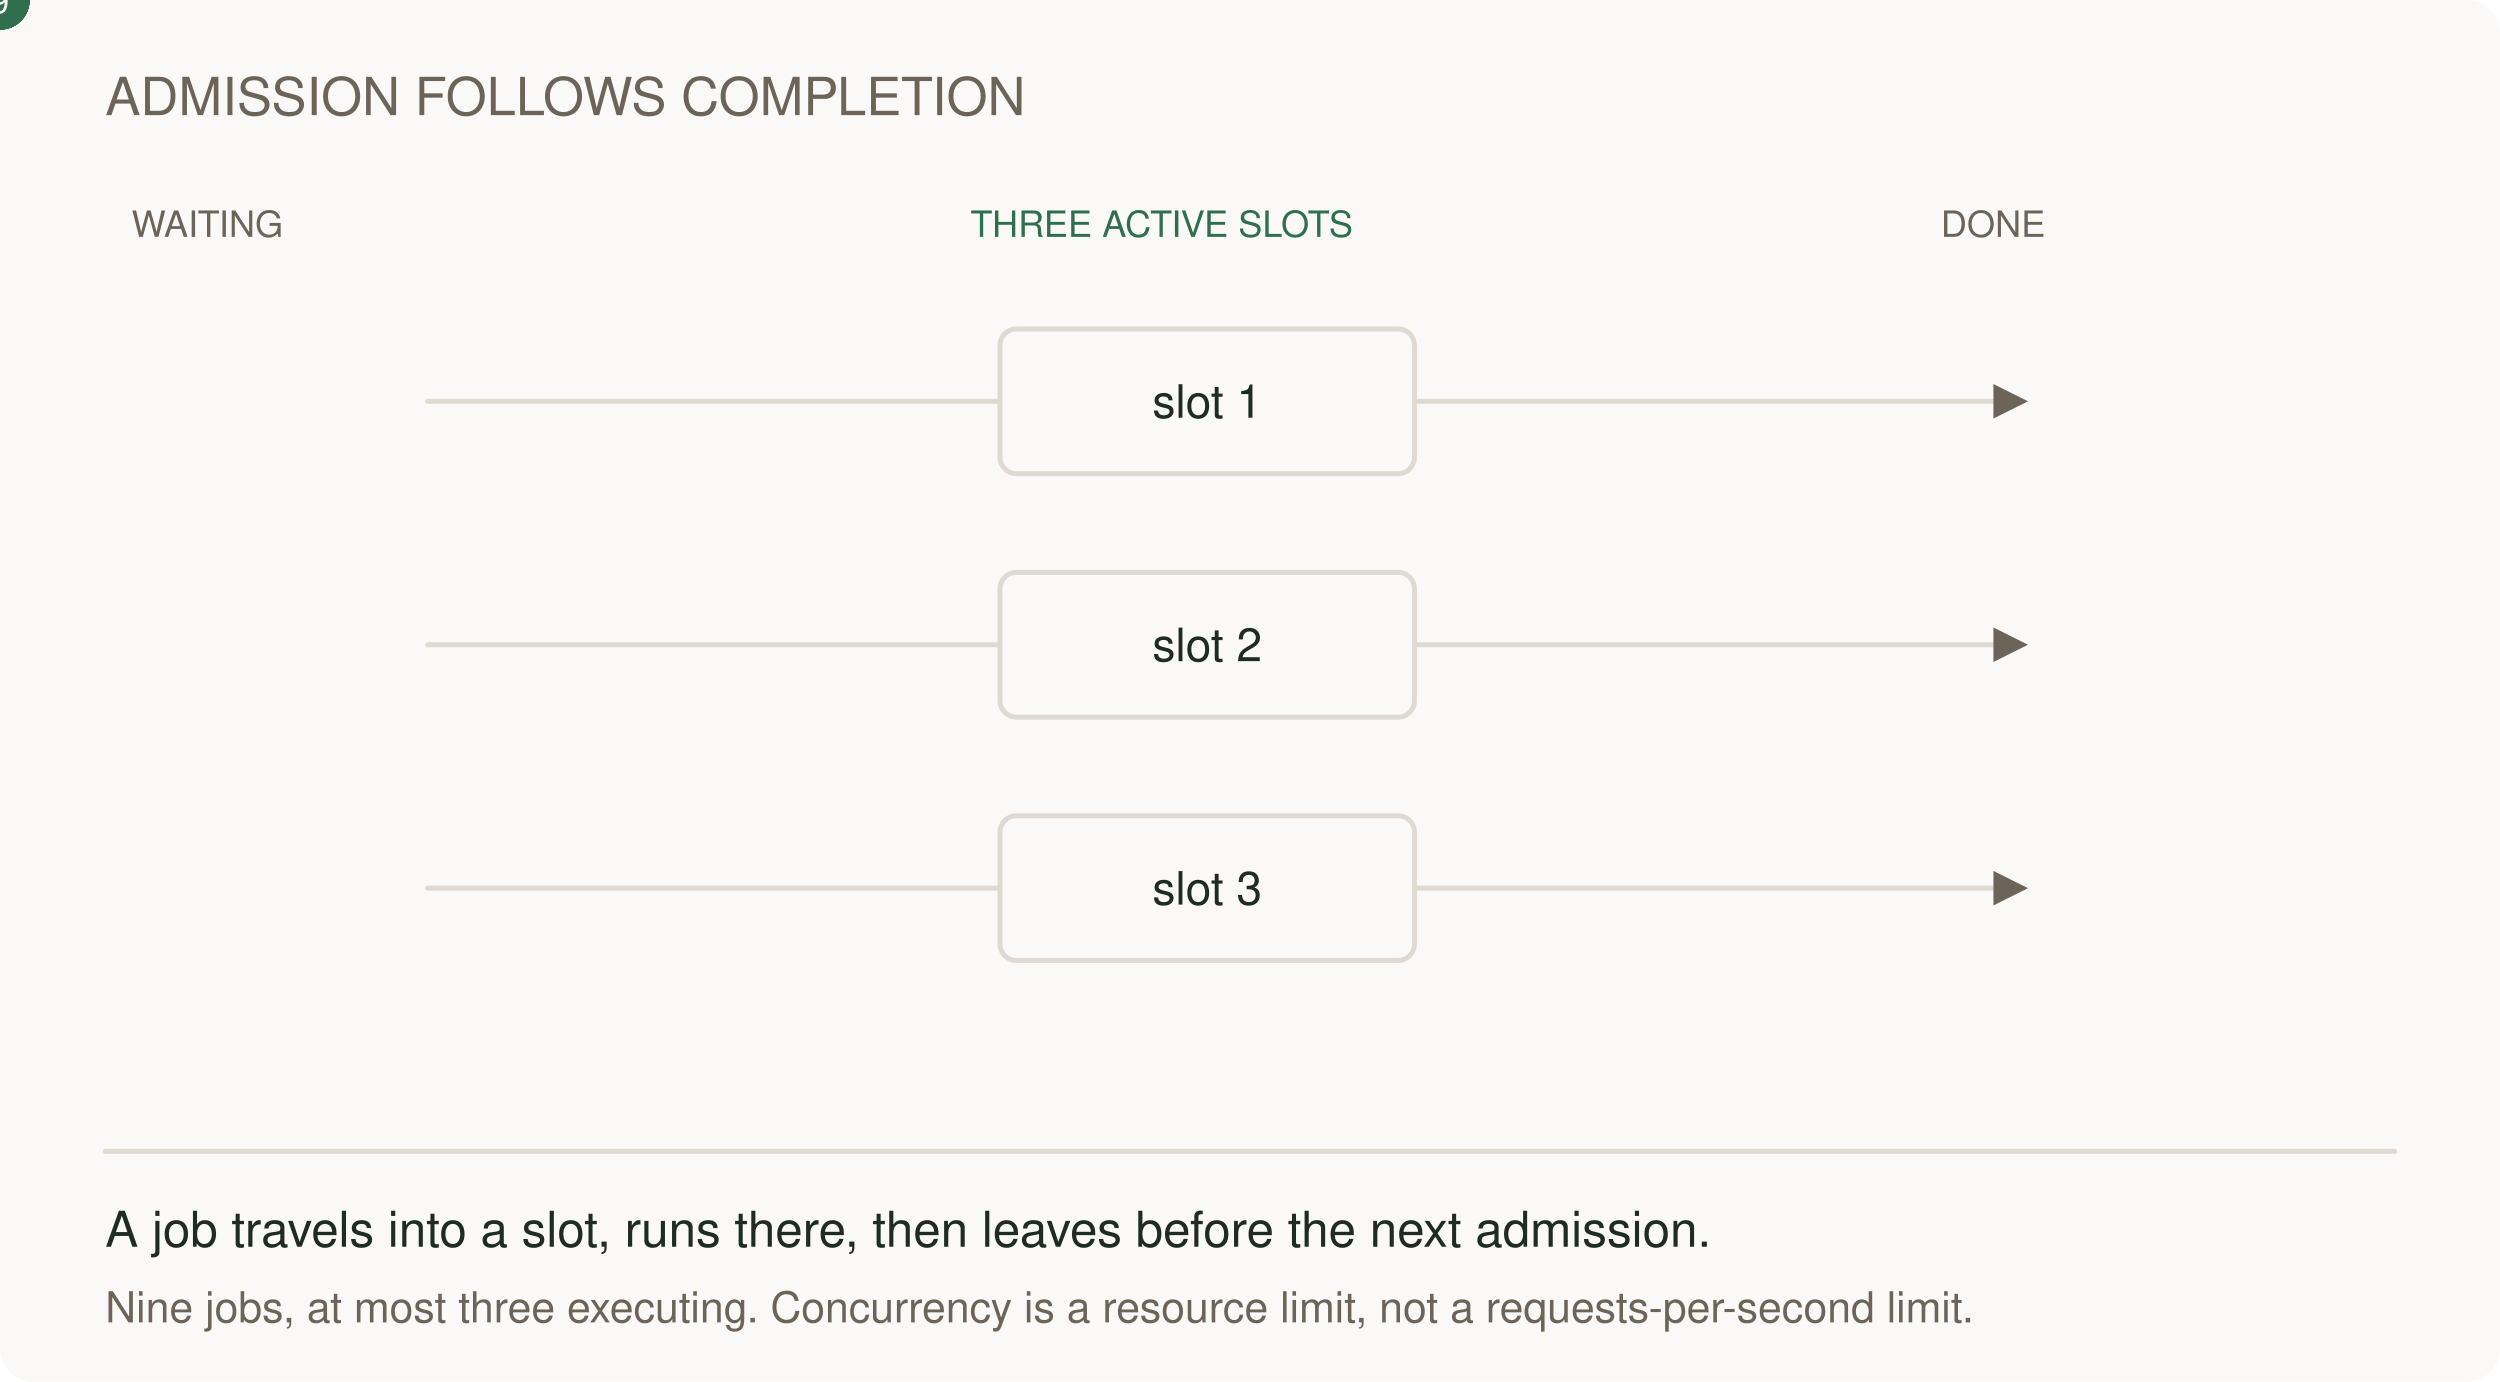
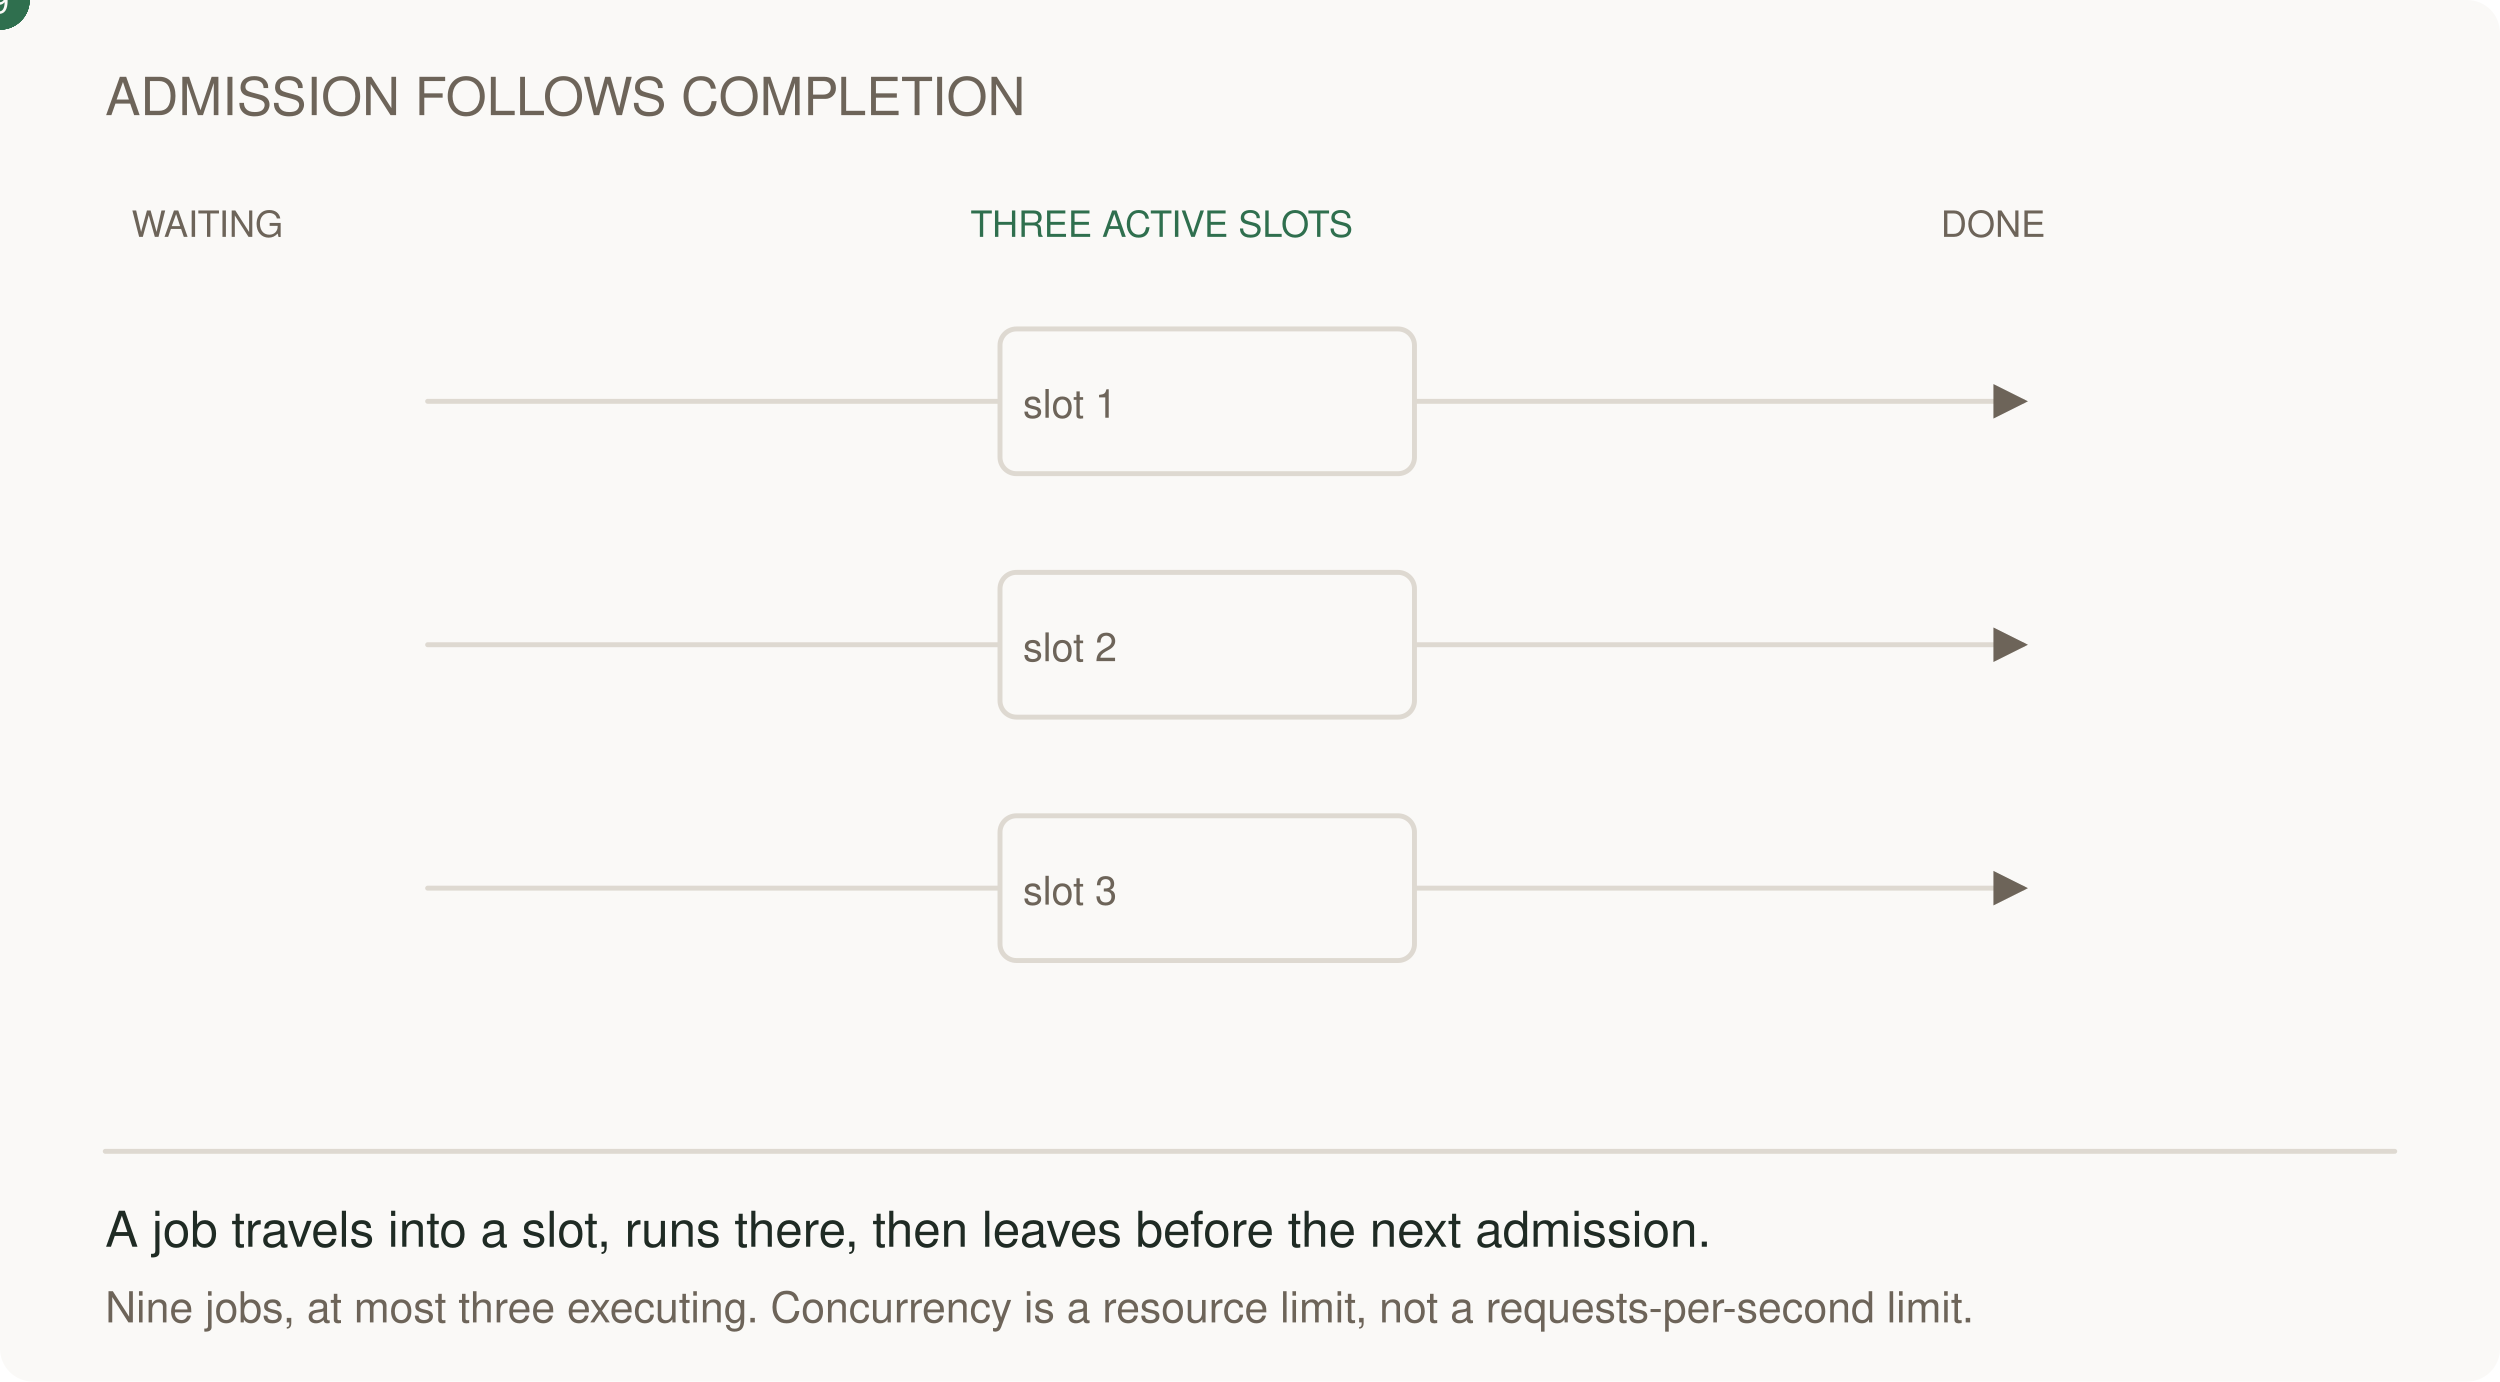
<svg xmlns="http://www.w3.org/2000/svg" viewBox="0 0 760 420" width="760" height="420" role="img" aria-labelledby="title desc">
  <defs>
    <marker id="arrow" markerWidth="7" markerHeight="7" refX="6" refY="3.5" orient="auto-start-reverse">
      <path d="M0 0 L7 3.5 L0 7" fill="#6d6459" />
    </marker>
  </defs>
  <style>text{font-family:ui-sans-serif,-apple-system,Segoe UI,Helvetica,Arial,sans-serif}.still{display:none}@media(prefers-reduced-motion:reduce){.moving{display:none}.still{display:inline}}@media print{.moving{display:none}.still{display:inline}}</style>
  <rect width="760" height="420" rx="10" fill="#faf9f7" />
  <text x="32" y="35" font-size="16" fill="#6d6459" text-anchor="start">ADMISSION FOLLOWS COMPLETION</text>
  <g class="moving">
    <text x="40" y="72" font-size="11" fill="#6d6459" text-anchor="start">WAITING</text>
    <text x="295" y="72" font-size="11" fill="#2f6f4e" text-anchor="start">THREE ACTIVE SLOTS</text>
    <text x="590" y="72" font-size="11" fill="#6d6459" text-anchor="start">DONE</text>
    <path d="M130 122 H304 M430 122 H615" stroke="#ded9d1" stroke-width="1.5" fill="none" stroke-linecap="round" stroke-linejoin="round" marker-end="url(#arrow)">
</path>
    <rect x="304" y="100" width="126" height="44" rx="5" stroke="#ded9d1" stroke-width="1.5" fill="#faf9f7">
</rect>
-     <text x="367.0" y="127.0" font-size="14" fill="#1f2b24" text-anchor="middle">slot 1</text>
+     <text x="367.0" y="127.0" font-size="14" fill="#1f2b24" text-anchor="middle">
+ </text>
+     <text x="311" y="127" font-size="12" fill="#6d6459" text-anchor="start">slot 1</text>
    <g>
      <circle cx="0" cy="0" r="9" fill="#2f6f4e">
</circle>
      <text x="0" y="4" font-size="10" fill="#faf9f7" text-anchor="middle">1</text>
      <animateMotion path="M60 111 L365 122 H627" dur="9s" repeatCount="indefinite" calcMode="linear" keyTimes="0;0.1;0.19;0.29;1" keyPoints="0;0.538;0.538;1;1">
</animateMotion>
    </g>
    <g>
      <circle cx="0" cy="0" r="9" fill="#2f6f4e">
</circle>
      <text x="0" y="4" font-size="10" fill="#faf9f7" text-anchor="middle">4</text>
      <animateMotion path="M84 128 L365 122 H649" dur="9s" repeatCount="indefinite" calcMode="linear" keyTimes="0;0.3;0.4;0.49;0.59;1" keyPoints="0;0;0.497;0.497;1;1">
</animateMotion>
    </g>
    <g>
      <circle cx="0" cy="0" r="9" fill="#2f6f4e">
</circle>
      <text x="0" y="4" font-size="10" fill="#faf9f7" text-anchor="middle">7</text>
      <animateMotion path="M108 145 L365 122 H671" dur="9s" repeatCount="indefinite" calcMode="linear" keyTimes="0;0.6;0.7;0.79;0.89;1" keyPoints="0;0;0.457;0.457;1;1">
</animateMotion>
    </g>
    <path d="M130 196 H304 M430 196 H615" stroke="#ded9d1" stroke-width="1.5" fill="none" stroke-linecap="round" stroke-linejoin="round" marker-end="url(#arrow)">
</path>
    <rect x="304" y="174" width="126" height="44" rx="5" stroke="#ded9d1" stroke-width="1.5" fill="#faf9f7">
</rect>
-     <text x="367.0" y="201.0" font-size="14" fill="#1f2b24" text-anchor="middle">slot 2</text>
+     <text x="367.0" y="201.0" font-size="14" fill="#1f2b24" text-anchor="middle">
+ </text>
+     <text x="311" y="201" font-size="12" fill="#6d6459" text-anchor="start">slot 2</text>
    <g>
      <circle cx="0" cy="0" r="9" fill="#2f6f4e">
</circle>
      <text x="0" y="4" font-size="10" fill="#faf9f7" text-anchor="middle">2</text>
      <animateMotion path="M60 185 L365 196 H627" dur="9s" repeatCount="indefinite" calcMode="linear" keyTimes="0;0.1;0.19;0.29;1" keyPoints="0;0.538;0.538;1;1">
</animateMotion>
    </g>
    <g>
      <circle cx="0" cy="0" r="9" fill="#2f6f4e">
</circle>
      <text x="0" y="4" font-size="10" fill="#faf9f7" text-anchor="middle">5</text>
      <animateMotion path="M84 202 L365 196 H649" dur="9s" repeatCount="indefinite" calcMode="linear" keyTimes="0;0.3;0.4;0.49;0.59;1" keyPoints="0;0;0.497;0.497;1;1">
</animateMotion>
    </g>
    <g>
      <circle cx="0" cy="0" r="9" fill="#2f6f4e">
</circle>
      <text x="0" y="4" font-size="10" fill="#faf9f7" text-anchor="middle">8</text>
      <animateMotion path="M108 219 L365 196 H671" dur="9s" repeatCount="indefinite" calcMode="linear" keyTimes="0;0.6;0.7;0.79;0.89;1" keyPoints="0;0;0.457;0.457;1;1">
</animateMotion>
    </g>
    <path d="M130 270 H304 M430 270 H615" stroke="#ded9d1" stroke-width="1.5" fill="none" stroke-linecap="round" stroke-linejoin="round" marker-end="url(#arrow)">
</path>
    <rect x="304" y="248" width="126" height="44" rx="5" stroke="#ded9d1" stroke-width="1.5" fill="#faf9f7">
</rect>
-     <text x="367.0" y="275.0" font-size="14" fill="#1f2b24" text-anchor="middle">slot 3</text>
+     <text x="367.0" y="275.0" font-size="14" fill="#1f2b24" text-anchor="middle">
+ </text>
+     <text x="311" y="275" font-size="12" fill="#6d6459" text-anchor="start">slot 3</text>
    <g>
      <circle cx="0" cy="0" r="9" fill="#2f6f4e">
</circle>
      <text x="0" y="4" font-size="10" fill="#faf9f7" text-anchor="middle">3</text>
      <animateMotion path="M60 259 L365 270 H627" dur="9s" repeatCount="indefinite" calcMode="linear" keyTimes="0;0.1;0.19;0.29;1" keyPoints="0;0.538;0.538;1;1">
</animateMotion>
    </g>
    <g>
      <circle cx="0" cy="0" r="9" fill="#2f6f4e">
</circle>
      <text x="0" y="4" font-size="10" fill="#faf9f7" text-anchor="middle">6</text>
      <animateMotion path="M84 276 L365 270 H649" dur="9s" repeatCount="indefinite" calcMode="linear" keyTimes="0;0.3;0.4;0.49;0.59;1" keyPoints="0;0;0.497;0.497;1;1">
</animateMotion>
    </g>
    <g>
      <circle cx="0" cy="0" r="9" fill="#2f6f4e">
</circle>
      <text x="0" y="4" font-size="10" fill="#faf9f7" text-anchor="middle">9</text>
      <animateMotion path="M108 293 L365 270 H671" dur="9s" repeatCount="indefinite" calcMode="linear" keyTimes="0;0.6;0.7;0.79;0.89;1" keyPoints="0;0;0.457;0.457;1;1">
</animateMotion>
    </g>
    <path d="M32 350 H728" stroke="#ded9d1" stroke-width="1.5" fill="none" stroke-linecap="round" stroke-linejoin="round">
</path>
    <text x="32" y="379" font-size="15" fill="#1f2b24" text-anchor="start">A job travels into a slot, runs there, then leaves before the next admission.</text>
    <text x="32" y="402" font-size="13" fill="#6d6459" text-anchor="start">Nine jobs, at most three executing. Concurrency is a resource limit, not a requests-per-second limit.</text>
  </g>
  <g class="still">
    <text x="40" y="72" font-size="11" fill="#6d6459" text-anchor="start">WAITING</text>
    <text x="295" y="72" font-size="11" fill="#2f6f4e" text-anchor="start">THREE ACTIVE SLOTS</text>
    <text x="590" y="72" font-size="11" fill="#6d6459" text-anchor="start">DONE</text>
    <path d="M130 122 H304 M430 122 H615" stroke="#ded9d1" stroke-width="1.5" fill="none" stroke-linecap="round" stroke-linejoin="round" marker-end="url(#arrow)">
</path>
    <rect x="304" y="100" width="126" height="44" rx="5" stroke="#ded9d1" stroke-width="1.5" fill="#faf9f7">
</rect>
-     <text x="367.0" y="127.0" font-size="14" fill="#1f2b24" text-anchor="middle">slot 1</text>
+     <text x="367.0" y="127.0" font-size="14" fill="#1f2b24" text-anchor="middle">
+ </text>
+     <text x="311" y="127" font-size="12" fill="#6d6459" text-anchor="start">slot 1</text>
    <path d="M130 196 H304 M430 196 H615" stroke="#ded9d1" stroke-width="1.5" fill="none" stroke-linecap="round" stroke-linejoin="round" marker-end="url(#arrow)">
</path>
    <rect x="304" y="174" width="126" height="44" rx="5" stroke="#ded9d1" stroke-width="1.5" fill="#faf9f7">
</rect>
-     <text x="367.0" y="201.0" font-size="14" fill="#1f2b24" text-anchor="middle">slot 2</text>
+     <text x="367.0" y="201.0" font-size="14" fill="#1f2b24" text-anchor="middle">
+ </text>
+     <text x="311" y="201" font-size="12" fill="#6d6459" text-anchor="start">slot 2</text>
    <path d="M130 270 H304 M430 270 H615" stroke="#ded9d1" stroke-width="1.5" fill="none" stroke-linecap="round" stroke-linejoin="round" marker-end="url(#arrow)">
</path>
    <rect x="304" y="248" width="126" height="44" rx="5" stroke="#ded9d1" stroke-width="1.5" fill="#faf9f7">
</rect>
-     <text x="367.0" y="275.0" font-size="14" fill="#1f2b24" text-anchor="middle">slot 3</text>
+     <text x="367.0" y="275.0" font-size="14" fill="#1f2b24" text-anchor="middle">
+ </text>
+     <text x="311" y="275" font-size="12" fill="#6d6459" text-anchor="start">slot 3</text>
    <circle cx="627" cy="119" r="8" fill="#2f6f4e">
</circle>
    <circle cx="649" cy="119" r="8" fill="#2f6f4e">
</circle>
    <circle cx="671" cy="119" r="8" fill="#2f6f4e">
</circle>
    <circle cx="627" cy="193" r="8" fill="#2f6f4e">
</circle>
    <circle cx="649" cy="193" r="8" fill="#2f6f4e">
</circle>
    <circle cx="671" cy="193" r="8" fill="#2f6f4e">
</circle>
    <circle cx="627" cy="267" r="8" fill="#2f6f4e">
</circle>
    <circle cx="649" cy="267" r="8" fill="#2f6f4e">
</circle>
    <circle cx="671" cy="267" r="8" fill="#2f6f4e">
</circle>
    <path d="M32 350 H728" stroke="#ded9d1" stroke-width="1.5" fill="none" stroke-linecap="round" stroke-linejoin="round">
</path>
    <text x="32" y="379" font-size="15" fill="#1f2b24" text-anchor="start">A job travels into a slot, runs there, then leaves before the next admission.</text>
    <text x="32" y="402" font-size="13" fill="#6d6459" text-anchor="start">Nine jobs, at most three executing. Concurrency is a resource limit, not a requests-per-second limit.</text>
  </g>
</svg>
